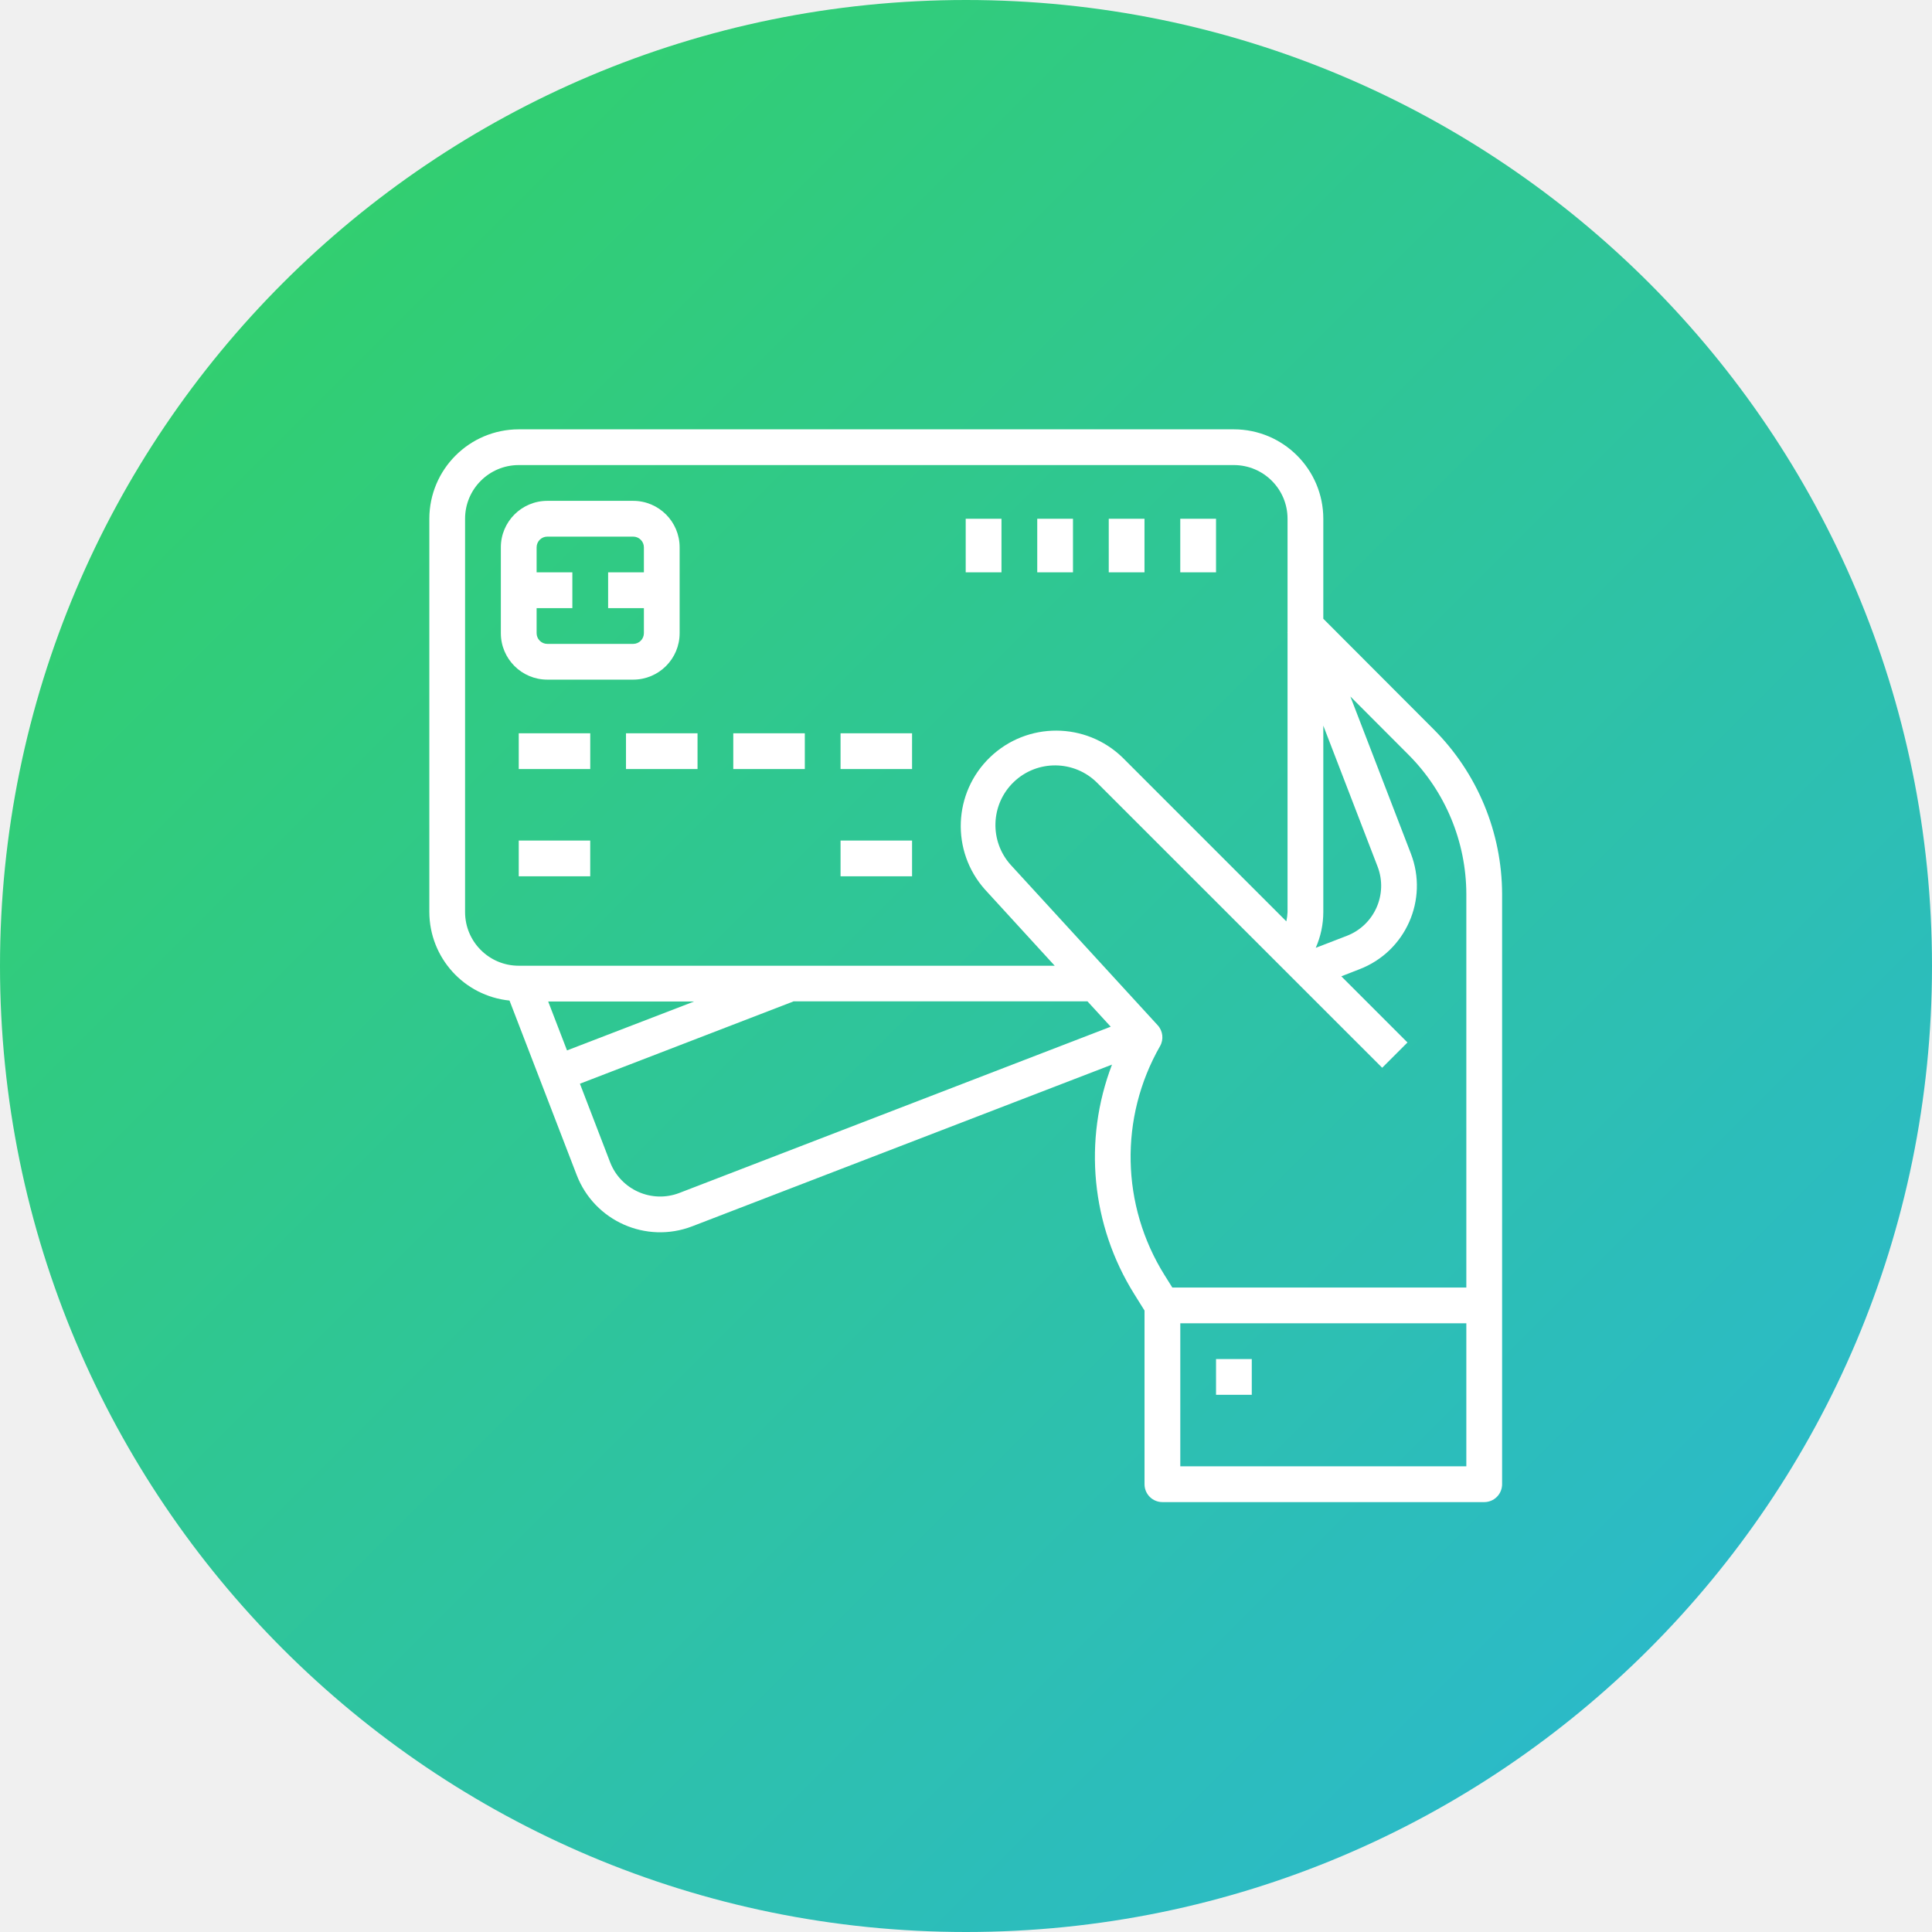
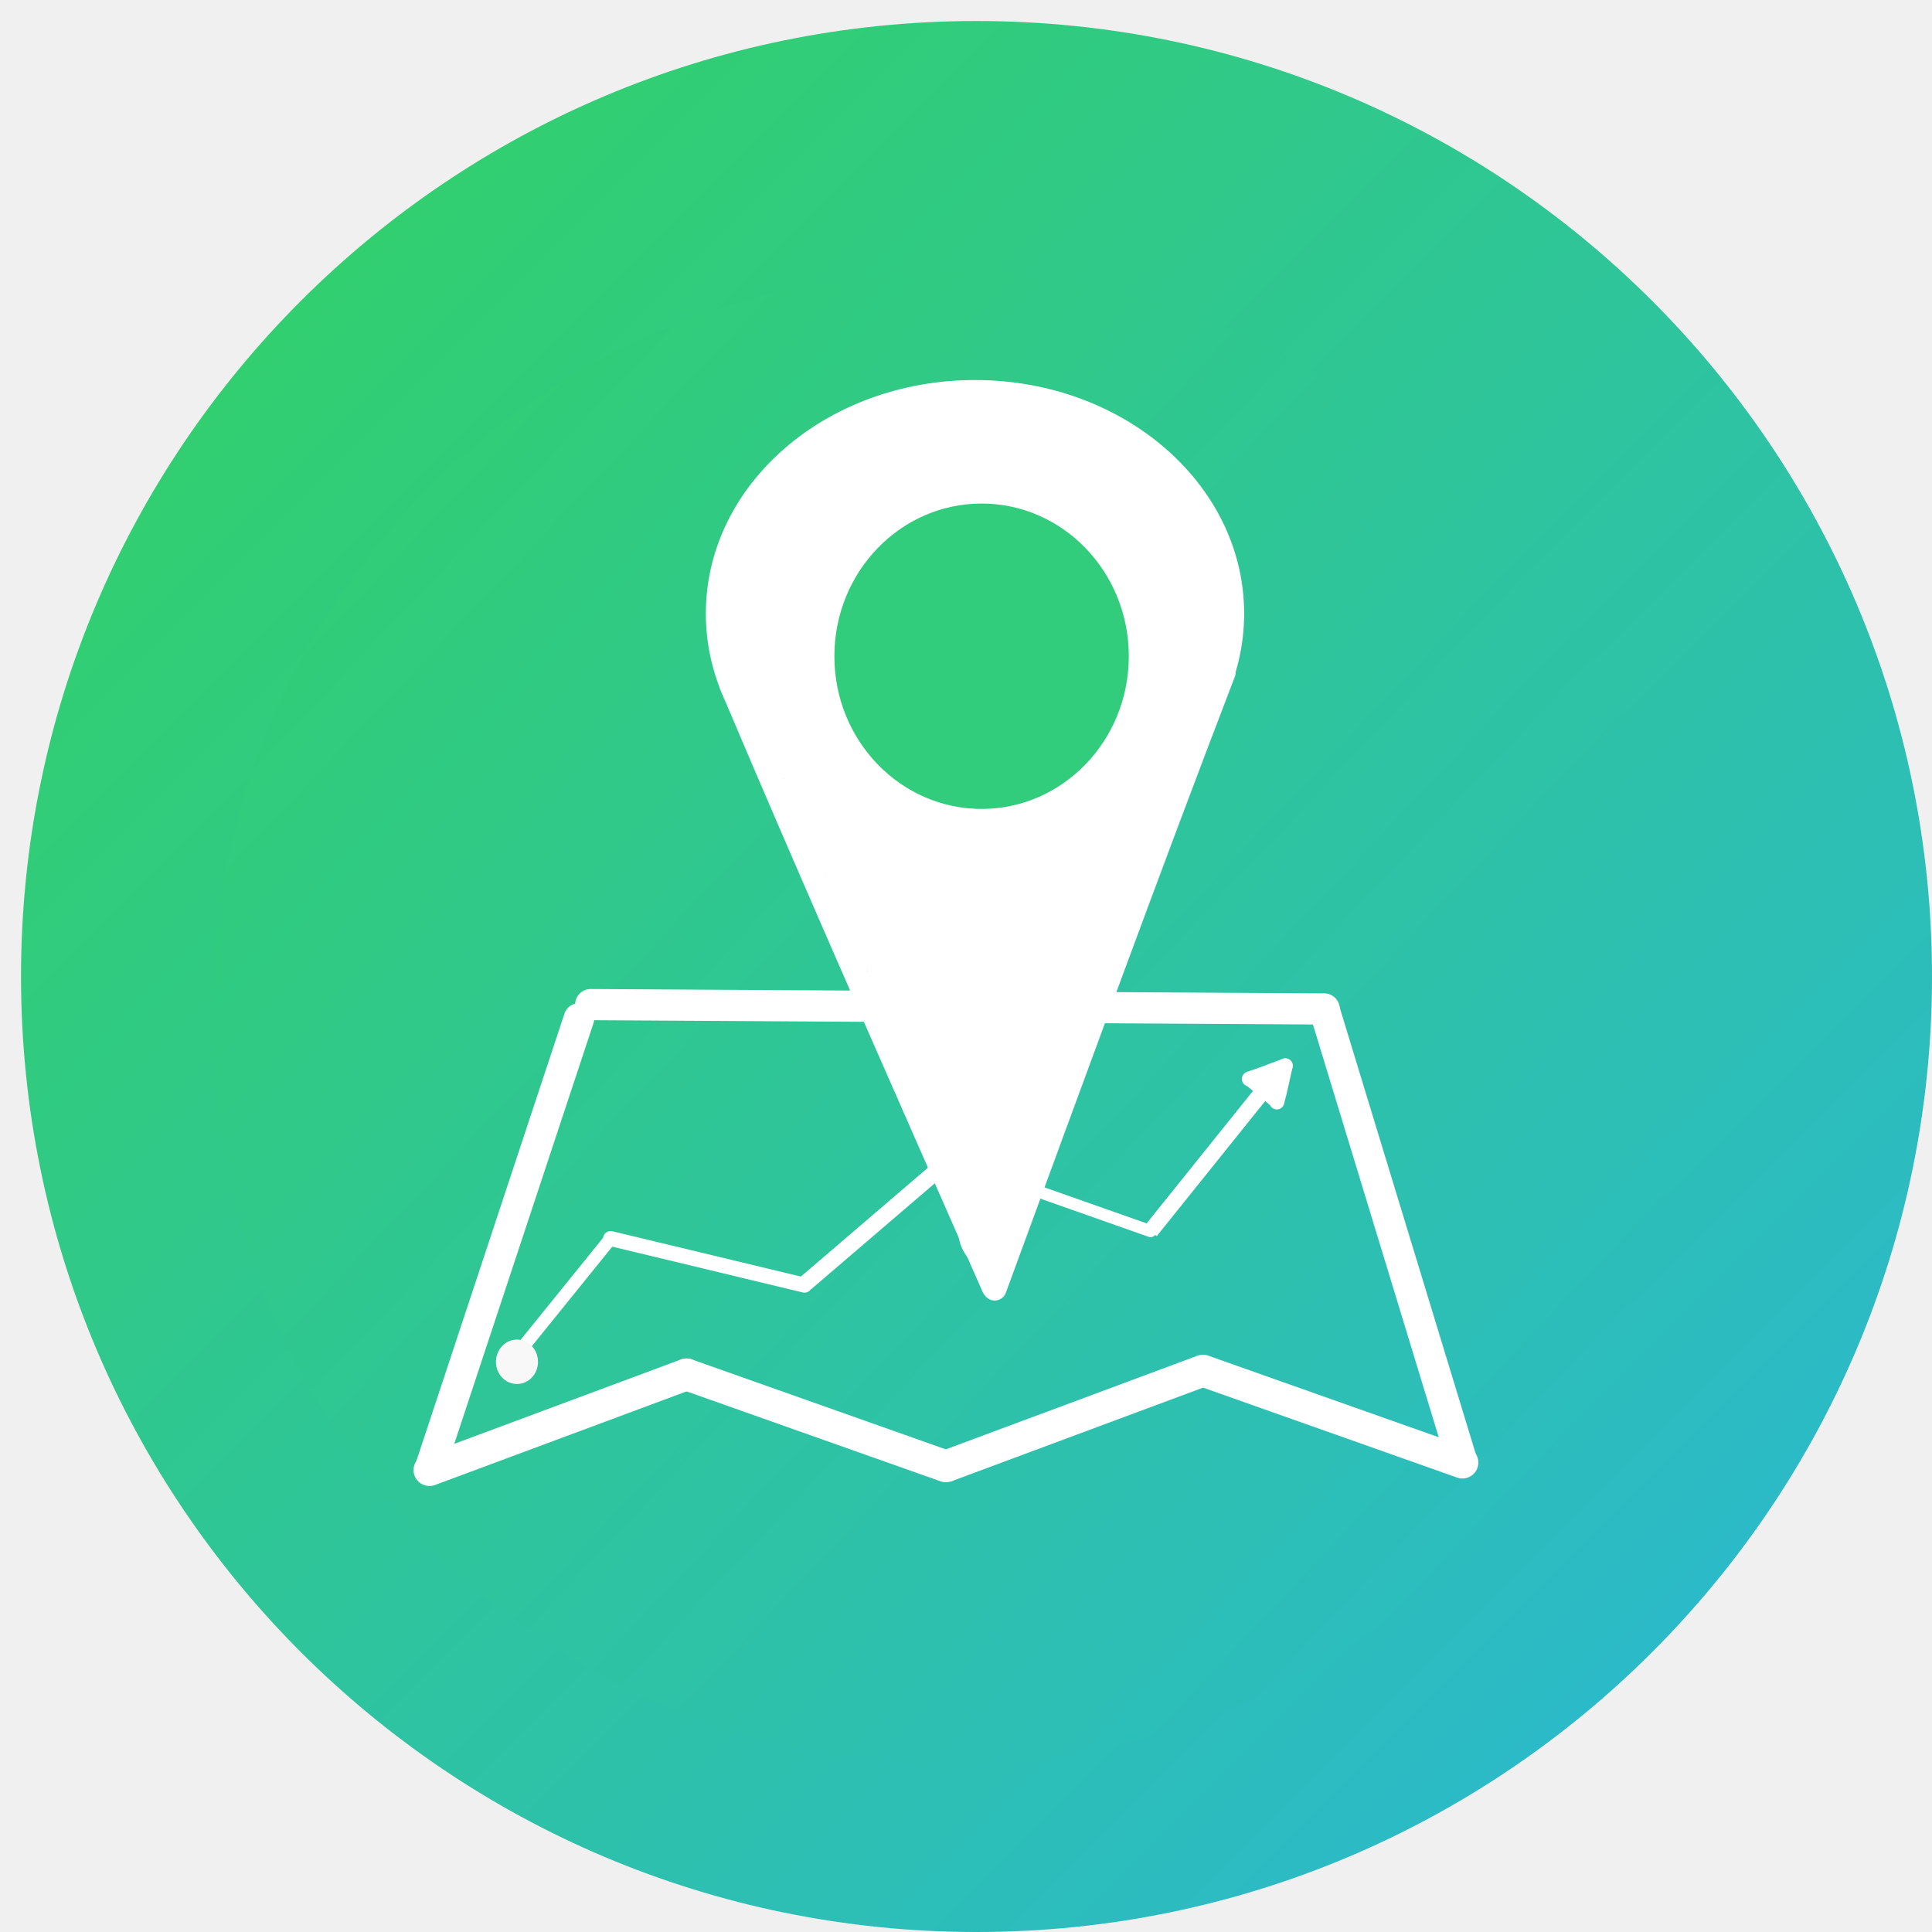
- <svg xmlns="http://www.w3.org/2000/svg" width="72" height="72">
-   <defs>
+ <svg xmlns="http://www.w3.org/2000/svg" xmlns:xlink="http://www.w3.org/1999/xlink" width="72" height="72" version="1.1" id="svg15">
+   <defs id="defs7">
+     <linearGradient id="linearGradient6356">
+       <stop style="stop-color:#29b6da;stop-opacity:1;" offset="0" id="stop6354" />
+     </linearGradient>
+     <linearGradient id="linearGradient5608" x1="0%" x2="99.58%" y1="0%" y2="99.58%">
+       <stop offset="0%" stop-color="#33D35E" id="stop5604" style="stop-color:#31cf62;stop-opacity:1" />
+       <stop offset="100%" stop-color="#2AB6D9" id="stop5606" style="stop-color:#29b6da;stop-opacity:1" />
+     </linearGradient>
    <linearGradient id="a" x1="0%" x2="99.58%" y1="0%" y2="99.58%">
-       <stop offset="0%" stop-color="#33D35E" />
-       <stop offset="100%" stop-color="#2AB6D9" />
+       <stop offset="0%" stop-color="#33D35E" id="stop2" />
+       <stop offset="100%" stop-color="#2AB6D9" id="stop4" />
    </linearGradient>
+     <linearGradient xlink:href="#a" id="linearGradient5124" x1="-12.491" y1="33.325" x2="85.295" y2="38.55" gradientUnits="userSpaceOnUse" gradientTransform="matrix(0.9983314,0,0,1.000234,15.44802,-30.82608)" />
+     <linearGradient xlink:href="#a" id="linearGradient17482" x1="0" y1="0" x2="71.698" y2="71.698" gradientUnits="userSpaceOnUse" />
  </defs>
-   <g fill="none" fill-rule="evenodd">
-     <circle cx="36" cy="36" r="36" fill="url(#a)" />
-     <path fill="#FFF" fill-rule="nonzero" d="M45.984 16a3.336 3.336 0 013.332 3.332v3.727l4.11 4.118a8.72 8.72 0 012.553 6.141v21.994a.666.666 0 01-.667.667H43.32a.666.666 0 01-.667-.667V48.84l-.382-.612a9.632 9.632 0 01-.83-8.553L25.799 45.7a3.332 3.332 0 01-4.307-1.91l-2.504-6.502A3.325 3.325 0 0116 33.99V19.332A3.336 3.336 0 0119.332 16zm8.662 33.316h-10.66v5.33h10.66v-5.33zm-7.996 1.332v1.333h-1.332v-1.333h1.332zm3.675-24.69l2.255 5.855a3.332 3.332 0 01-1.91 4.305l-.683.266 2.465 2.466-.942.942-10.618-10.615a2.222 2.222 0 00-3.209 3.073l5.46 5.957c.196.213.232.53.088.78a8.309 8.309 0 00.169 8.534l.289.462h10.957V33.318a7.379 7.379 0 00-2.162-5.198l-2.159-2.163zm-9.798 11.36H29.565v.004l-7.953 3.065 1.124 2.923a1.999 1.999 0 002.584 1.147l16.073-6.195-.866-.944zm-14.658.004h-5.44l.702 1.824 4.738-1.824zm20.115-19.99H19.332a2 2 0 00-2 2V33.99a2 2 0 002 2h19.974l-2.602-2.843a3.555 3.555 0 015.13-4.916l6.104 6.105c.025-.114.04-.23.045-.346V23.582l-.006-.015h.006v-4.235a2 2 0 00-1.999-2zm3.332 9.712v6.946a3.332 3.332 0 01-.282 1.333l1.156-.446a1.999 1.999 0 001.148-2.584l-2.022-5.25zm-27.32 4.281v1.333h-2.664v-1.333h2.665zm11.994 0v1.333h-2.665v-1.333h2.665zm-11.993-3.998v1.333h-2.665v-1.333h2.665zm3.998 0v1.333h-2.666v-1.333h2.666zm3.998 0v1.333h-2.666v-1.333h2.666zm3.997 0v1.333h-2.665v-1.333h2.665zm-10.394-8.662c.957 0 1.732.776 1.732 1.733v3.198c0 .957-.775 1.732-1.732 1.732h-3.198a1.732 1.732 0 01-1.733-1.732v-3.198c0-.957.776-1.733 1.733-1.733zm0 1.333h-3.198a.4.4 0 00-.4.4v.932h1.332v1.333h-1.332v.933c0 .22.179.4.4.4h3.198a.4.4 0 00.4-.4v-.933h-1.333V21.33h1.333v-.932a.4.4 0 00-.4-.4zm21.722-.666v1.998h-1.333v-1.998h1.333zm-2.666 0v1.998H41.32v-1.998h1.332zm-2.665 0v1.998h-1.332v-1.998h1.332zm-2.665 0v1.998h-1.333v-1.998h1.333z" />
+   <g fill="none" fill-rule="evenodd" id="g13" transform="matrix(0.9891214,0,0,0.9891214,0.7832567,0.7832565)">
+     <circle cx="36" cy="36" r="36" fill="url(#a)" id="circle9" style="fill:url(#linearGradient17482)" />
+     <path fill="#ffffff" fill-rule="nonzero" d="m 45.984,16 a 3.336,3.336 0 0 1 3.332,3.332 v 3.727 l 4.11,4.118 a 8.72,8.72 0 0 1 2.553,6.141 v 21.994 a 0.666,0.666 0 0 1 -0.667,0.667 H 43.32 A 0.666,0.666 0 0 1 42.653,55.312 V 48.84 l -0.382,-0.612 a 9.632,9.632 0 0 1 -0.83,-8.553 L 25.799,45.7 A 3.332,3.332 0 0 1 21.492,43.79 L 18.988,37.288 A 3.325,3.325 0 0 1 16,33.99 V 19.332 A 3.336,3.336 0 0 1 19.332,16 Z m 8.662,33.316 h -10.66 v 5.33 h 10.66 z m -7.996,1.332 v 1.333 h -1.332 v -1.333 z m 3.675,-24.69 2.255,5.855 a 3.332,3.332 0 0 1 -1.91,4.305 l -0.683,0.266 2.465,2.466 -0.942,0.942 -10.618,-10.615 a 2.222,2.222 0 0 0 -3.209,3.073 l 5.46,5.957 c 0.196,0.213 0.232,0.53 0.088,0.78 a 8.309,8.309 0 0 0 0.169,8.534 l 0.289,0.462 H 54.646 V 33.318 A 7.379,7.379 0 0 0 52.484,28.12 l -2.159,-2.163 z m -9.798,11.36 H 29.565 v 0.004 l -7.953,3.065 1.124,2.923 a 1.999,1.999 0 0 0 2.584,1.147 l 16.073,-6.195 z m -14.658,0.004 h -5.44 l 0.702,1.824 z M 45.984,17.332 H 19.332 a 2,2 0 0 0 -2,2 V 33.99 a 2,2 0 0 0 2,2 h 19.974 l -2.602,-2.843 a 3.555,3.555 0 0 1 5.13,-4.916 l 6.104,6.105 c 0.025,-0.114 0.04,-0.23 0.045,-0.346 V 23.582 l -0.006,-0.015 h 0.006 v -4.235 a 2,2 0 0 0 -1.999,-2 z m 3.332,9.712 v 6.946 a 3.332,3.332 0 0 1 -0.282,1.333 l 1.156,-0.446 a 1.999,1.999 0 0 0 1.148,-2.584 l -2.022,-5.25 z m -27.32,4.281 v 1.333 h -2.664 v -1.333 h 2.665 z m 11.994,0 v 1.333 H 31.325 V 31.325 Z M 21.997,27.327 v 1.333 h -2.665 v -1.333 z m 3.998,0 v 1.333 h -2.666 v -1.333 z m 3.998,0 v 1.333 h -2.666 v -1.333 z m 3.997,0 V 28.66 H 31.325 V 27.327 Z M 23.596,18.665 c 0.957,0 1.732,0.776 1.732,1.733 v 3.198 c 0,0.957 -0.775,1.732 -1.732,1.732 h -3.198 a 1.732,1.732 0 0 1 -1.733,-1.732 v -3.198 c 0,-0.957 0.776,-1.733 1.733,-1.733 z m 0,1.333 h -3.198 a 0.4,0.4 0 0 0 -0.4,0.4 v 0.932 h 1.332 v 1.333 h -1.332 v 0.933 c 0,0.22 0.179,0.4 0.4,0.4 h 3.198 a 0.4,0.4 0 0 0 0.4,-0.4 V 22.663 H 22.663 V 21.33 h 1.333 v -0.932 a 0.4,0.4 0 0 0 -0.4,-0.4 z m 21.722,-0.666 v 1.998 h -1.333 v -1.998 z m -2.666,0 V 21.33 H 41.32 v -1.998 z m -2.665,0 v 1.998 h -1.332 v -1.998 z m -2.665,0 v 1.998 h -1.333 v -1.998 z" id="path11" />
  </g>
+   <ellipse style="mix-blend-mode:normal;fill:url(#linearGradient5124);fill-opacity:1;stroke-width:1.057" id="path133" cx="51.515" cy="5.408" rx="27.661" ry="27.616" transform="matrix(0.75413,0.6567252,-0.6472028,0.7623179,0,0)" />
+   <path style="fill:#f8f8f8;fill-opacity:1;stroke:#ffffff;stroke-width:1.188;stroke-linecap:round;stroke-linejoin:round;stroke-miterlimit:4;stroke-dasharray:none;stroke-opacity:1" d="m 16.005,54.785 c 3.192,-1.188 6.385,-2.376 9.577,-3.564" id="path8518" />
+   <path style="fill:#f8f8f8;fill-opacity:1;stroke:#ffffff;stroke-width:1.139;stroke-linecap:round;stroke-linejoin:round;stroke-miterlimit:4;stroke-dasharray:none;stroke-opacity:1" d="M 54.5,54.505 C 52.783,48.87 51.066,43.236 49.348,37.601" id="path8518-91" />
+   <path style="fill:#f8f8f8;fill-opacity:1;stroke:#ffffff;stroke-width:1.162;stroke-linecap:round;stroke-linejoin:round;stroke-miterlimit:4;stroke-dasharray:none;stroke-opacity:1" d="m 49.348,37.601 c -9.111,-0.054 -18.223,-0.109 -27.334,-0.163" id="path8518-91-6" />
+   <path style="fill:#f8f8f8;fill-opacity:1;stroke:#ffffff;stroke-width:1.139;stroke-linecap:round;stroke-linejoin:round;stroke-miterlimit:4;stroke-dasharray:none;stroke-opacity:1" d="m 16.005,54.785 c 1.857,-5.61 3.714,-11.221 5.571,-16.831" id="path8518-91-0" />
+   <path style="fill:#f8f8f8;fill-opacity:1;stroke:#ffffff;stroke-width:1.188;stroke-linecap:round;stroke-linejoin:round;stroke-miterlimit:4;stroke-dasharray:none;stroke-opacity:1" d="m 25.582,51.221 c 3.223,1.141 6.447,2.283 9.67,3.424" id="path8518-9" />
+   <path style="fill:#f8f8f8;fill-opacity:1;stroke:#ffffff;stroke-width:1.188;stroke-linecap:butt;stroke-linejoin:round;stroke-miterlimit:4;stroke-dasharray:none;stroke-opacity:1" d="m 35.253,54.645 c 3.192,-1.188 6.385,-2.376 9.577,-3.564" id="path8518-3" />
+   <path style="fill:#f8f8f8;fill-opacity:1;stroke:#ffffff;stroke-width:1.188;stroke-linecap:round;stroke-linejoin:miter;stroke-miterlimit:4;stroke-dasharray:none;stroke-opacity:1" d="m 44.83,51.081 c 3.223,1.141 6.447,2.283 9.67,3.424" id="path8518-9-4" />
+   <path style="fill:#f8f8f8;fill-opacity:1;stroke:#ffffff;stroke-width:0.474;stroke-linecap:round;stroke-linejoin:round;stroke-miterlimit:4;stroke-dasharray:none;stroke-opacity:1" d="m 19.28,50.459 c 1.159,-1.434 2.318,-2.868 3.477,-4.302" id="path8518-2" />
+   <path style="fill:#f8f8f8;fill-opacity:1;stroke:#ffffff;stroke-width:0.559;stroke-linecap:round;stroke-linejoin:round;stroke-miterlimit:4;stroke-dasharray:none;stroke-opacity:1" d="M 29.982,47.894 C 27.574,47.315 25.165,46.736 22.756,46.157" id="path8518-9-2" />
+   <path style="fill:#f8f8f8;fill-opacity:1;stroke:#ffffff;stroke-width:0.607;stroke-linecap:butt;stroke-linejoin:round;stroke-miterlimit:4;stroke-dasharray:none;stroke-opacity:1" d="m 30.028,47.818 c 1.784,-1.528 3.568,-3.057 5.352,-4.585" id="path8518-3-3" />
+   <path style="fill:#f8f8f8;fill-opacity:1;stroke:#ffffff;stroke-width:0.591;stroke-linecap:butt;stroke-linejoin:round;stroke-miterlimit:4;stroke-dasharray:none;stroke-opacity:1" d="m 42.878,45.882 c 1.445,-1.8 2.89,-3.601 4.336,-5.401" id="path8518-3-3-2" />
+   <path style="fill:#f8f8f8;fill-opacity:1;stroke:#ffffff;stroke-width:0.447;stroke-linecap:round;stroke-linejoin:miter;stroke-miterlimit:4;stroke-dasharray:none;stroke-opacity:1" d="m 35.389,43.241 c 2.496,0.88 4.992,1.76 7.489,2.64" id="path8518-9-4-6" />
+   <ellipse style="opacity:1;fill:#f8f8f8;fill-opacity:1;stroke-width:0.707" id="path10128" cx="19.266" cy="50.751" rx="0.784" ry="0.828" />
+   <path style="fill:#ffffff;fill-opacity:1;stroke:#ffffff;stroke-width:0.512px;stroke-linecap:round;stroke-linejoin:miter;stroke-opacity:1" d="m 46.557,40.209 c 0.262,0.222 0.533,0.432 0.794,0.656 0.078,0.067 0.153,0.138 0.232,0.203" id="path10553" />
+   <path style="fill:#ffffff;fill-opacity:1;stroke:#ffffff;stroke-width:0.554px;stroke-linecap:round;stroke-linejoin:miter;stroke-opacity:1" d="m 47.899,39.719 c -0.083,0.346 -0.15,0.694 -0.235,1.04 -0.025,0.104 -0.057,0.205 -0.08,0.309" id="path10553-8" />
+   <path style="fill:#ffffff;fill-opacity:1;stroke:#ffffff;stroke-width:0.554px;stroke-linecap:round;stroke-linejoin:miter;stroke-opacity:1" d="m 47.899,39.719 c -0.345,0.124 -0.684,0.262 -1.03,0.384 -0.104,0.037 -0.209,0.067 -0.312,0.106" id="path10553-8-3" />
+   <rect style="opacity:1;fill:#ffffff;fill-opacity:1;stroke:#ffffff;stroke-width:0.628;stroke-linecap:round;stroke-linejoin:miter;stroke-opacity:1" id="rect11051" width="0.21" height="0.096" x="47.242" y="40.291" />
+   <ellipse style="opacity:1;fill:#ffffff;fill-opacity:1;stroke:#ffffff;stroke-width:1.055;stroke-linecap:round;stroke-linejoin:miter;stroke-opacity:1" id="path11257" cx="36.335" cy="22.866" rx="9.503" ry="8.176" />
+   <path style="fill:#ffffff;fill-opacity:1;stroke:#ffffff;stroke-width:0.886px;stroke-linecap:round;stroke-linejoin:round;stroke-opacity:1" d="m 27.246,25.51 c 3.181,7.524 6.493,14.979 9.775,22.449" id="path11378" />
+   <path style="fill:#ffffff;fill-opacity:1;stroke:#ffffff;stroke-width:0.886;stroke-linecap:round;stroke-linejoin:round;stroke-miterlimit:4;stroke-dasharray:none;stroke-opacity:1" d="m 45.606,25.057 c -2.929,7.629 -5.718,15.303 -8.537,22.967" id="path11378-3" />
+   <ellipse style="opacity:1;fill:#ffffff;fill-opacity:1;stroke:#ffffff;stroke-width:0.886;stroke-linecap:round;stroke-linejoin:round;stroke-miterlimit:4;stroke-dasharray:none;stroke-opacity:1" id="path14082" cx="36.596" cy="35.816" rx="3.832" ry="6.24" />
+   <ellipse style="opacity:1;fill:#ffffff;fill-opacity:1;stroke:#ffffff;stroke-width:0.886;stroke-linecap:round;stroke-linejoin:round;stroke-miterlimit:4;stroke-dasharray:none;stroke-opacity:1" id="path14086" cx="36.799" cy="43.417" rx="1.597" ry="1.597" />
+   <ellipse style="opacity:1;fill:#ffffff;fill-opacity:1;stroke:#ffffff;stroke-width:0.886;stroke-linecap:round;stroke-linejoin:round;stroke-miterlimit:4;stroke-dasharray:none;stroke-opacity:1" id="path14088" cx="38.366" cy="41.76" rx="0.493" ry="0.946" />
+   <ellipse style="opacity:1;fill:#ffffff;fill-opacity:1;stroke:#ffffff;stroke-width:0.886;stroke-linecap:round;stroke-linejoin:round;stroke-miterlimit:4;stroke-dasharray:none;stroke-opacity:1" id="path14090" cx="35.202" cy="41.997" rx="0.581" ry="0.71" />
+   <ellipse style="opacity:1;fill:#ffffff;fill-opacity:1;stroke:#ffffff;stroke-width:0.886;stroke-linecap:round;stroke-linejoin:round;stroke-miterlimit:4;stroke-dasharray:none;stroke-opacity:1" id="path14092" cx="36.712" cy="45.694" rx="0.581" ry="1.035" />
+   <ellipse style="opacity:1;fill:#ffffff;fill-opacity:1;stroke:#ffffff;stroke-width:0.886;stroke-linecap:round;stroke-linejoin:round;stroke-miterlimit:4;stroke-dasharray:none;stroke-opacity:1" id="path14094" cx="40.224" cy="32.977" rx="1.248" ry="3.519" />
+   <ellipse style="opacity:1;fill:#ffffff;fill-opacity:1;stroke:#ffffff;stroke-width:0.886;stroke-linecap:round;stroke-linejoin:round;stroke-miterlimit:4;stroke-dasharray:none;stroke-opacity:1" id="path14096" cx="42.285" cy="28.245" rx="1.219" ry="2.1" />
+   <ellipse style="opacity:1;fill:#ffffff;fill-opacity:1;stroke:#ffffff;stroke-width:0.886;stroke-linecap:round;stroke-linejoin:round;stroke-miterlimit:4;stroke-dasharray:none;stroke-opacity:1" id="path14098" cx="41.124" cy="31.469" rx="1.219" ry="2.307" />
+   <ellipse style="opacity:1;fill:#ffffff;fill-opacity:1;stroke:#ffffff;stroke-width:0.886;stroke-linecap:round;stroke-linejoin:round;stroke-miterlimit:4;stroke-dasharray:none;stroke-opacity:1" id="path14100" cx="34.535" cy="32.001" rx="3.338" ry="4.673" />
+   <ellipse style="opacity:1;fill:#ffffff;fill-opacity:1;stroke:#ffffff;stroke-width:0.886;stroke-linecap:round;stroke-linejoin:round;stroke-miterlimit:4;stroke-dasharray:none;stroke-opacity:1" id="path14102" cx="31.429" cy="28.245" rx="1.8" ry="4.111" />
+   <ellipse style="opacity:1;fill:#ffffff;fill-opacity:1;stroke:#ffffff;stroke-width:0.886;stroke-linecap:round;stroke-linejoin:round;stroke-miterlimit:4;stroke-dasharray:none;stroke-opacity:1" id="path14104" cx="42.285" cy="30.286" rx="0.581" ry="1.656" />
+   <ellipse style="opacity:1;fill:#31cc7c;fill-opacity:1;stroke:#ffffff;stroke-width:1.858;stroke-linecap:round;stroke-linejoin:round;stroke-miterlimit:4;stroke-dasharray:none;stroke-opacity:1" id="path14106" cx="36.581" cy="24.456" rx="6.415" ry="6.619" />
</svg>
